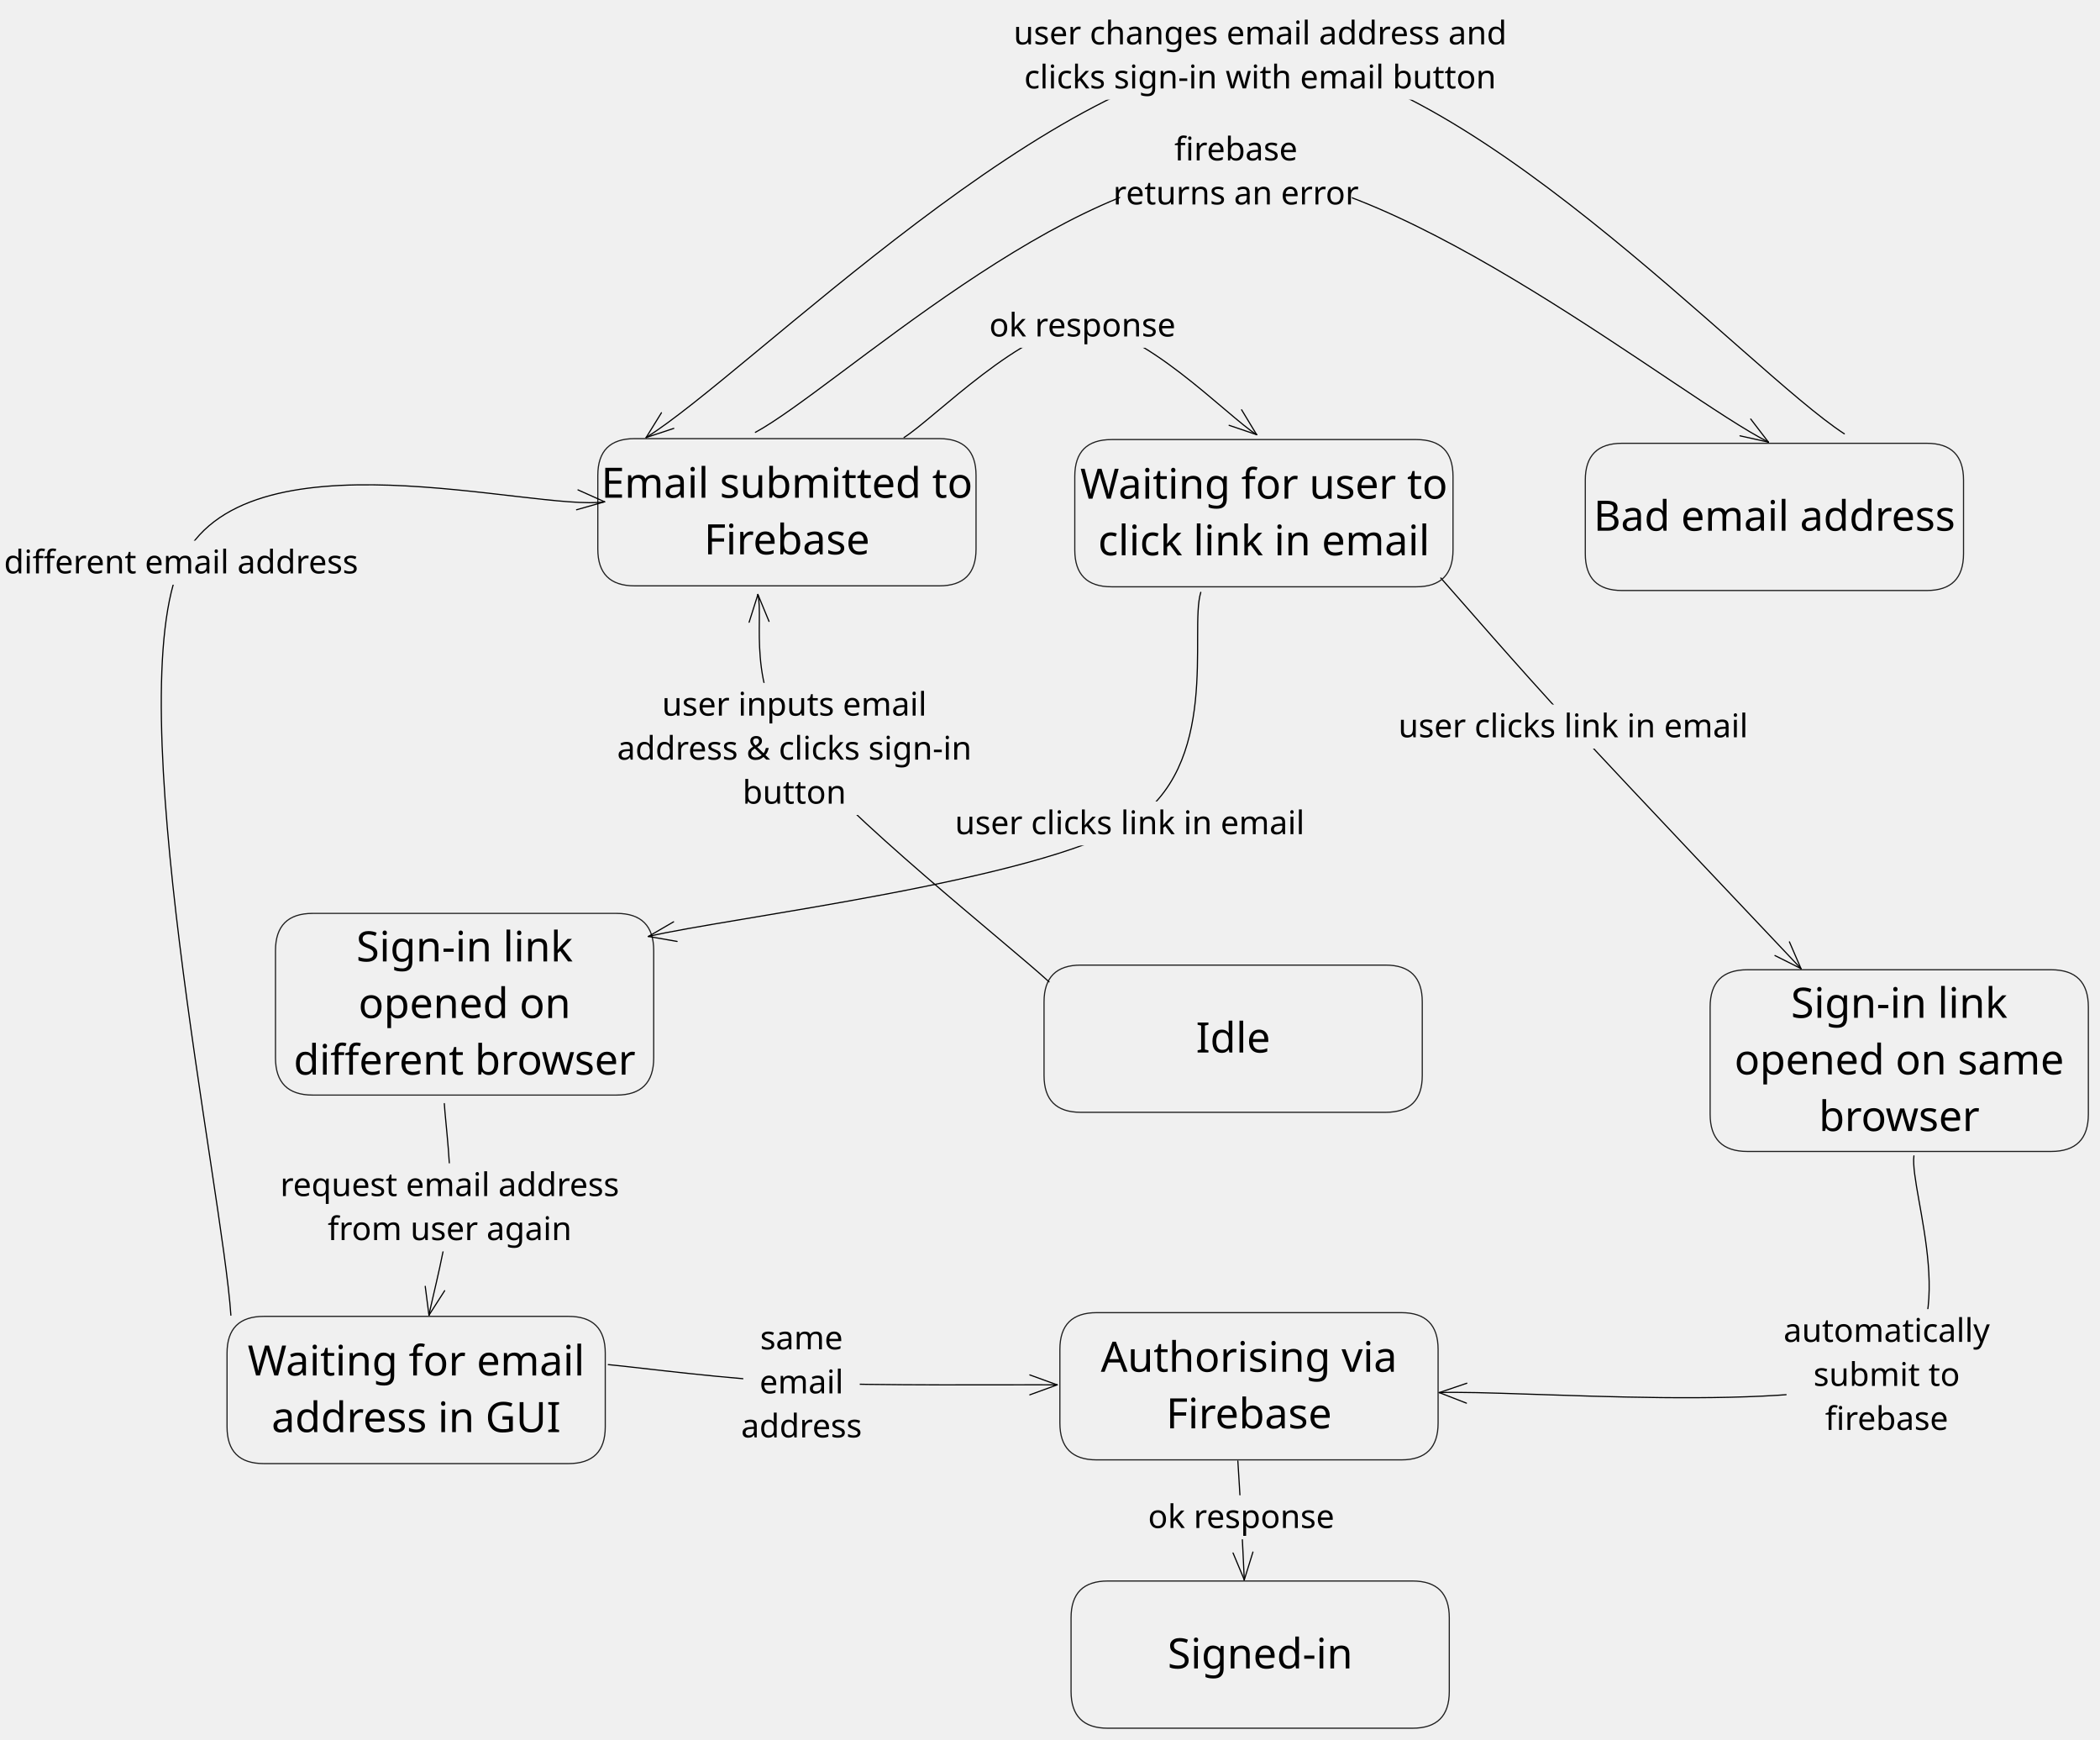
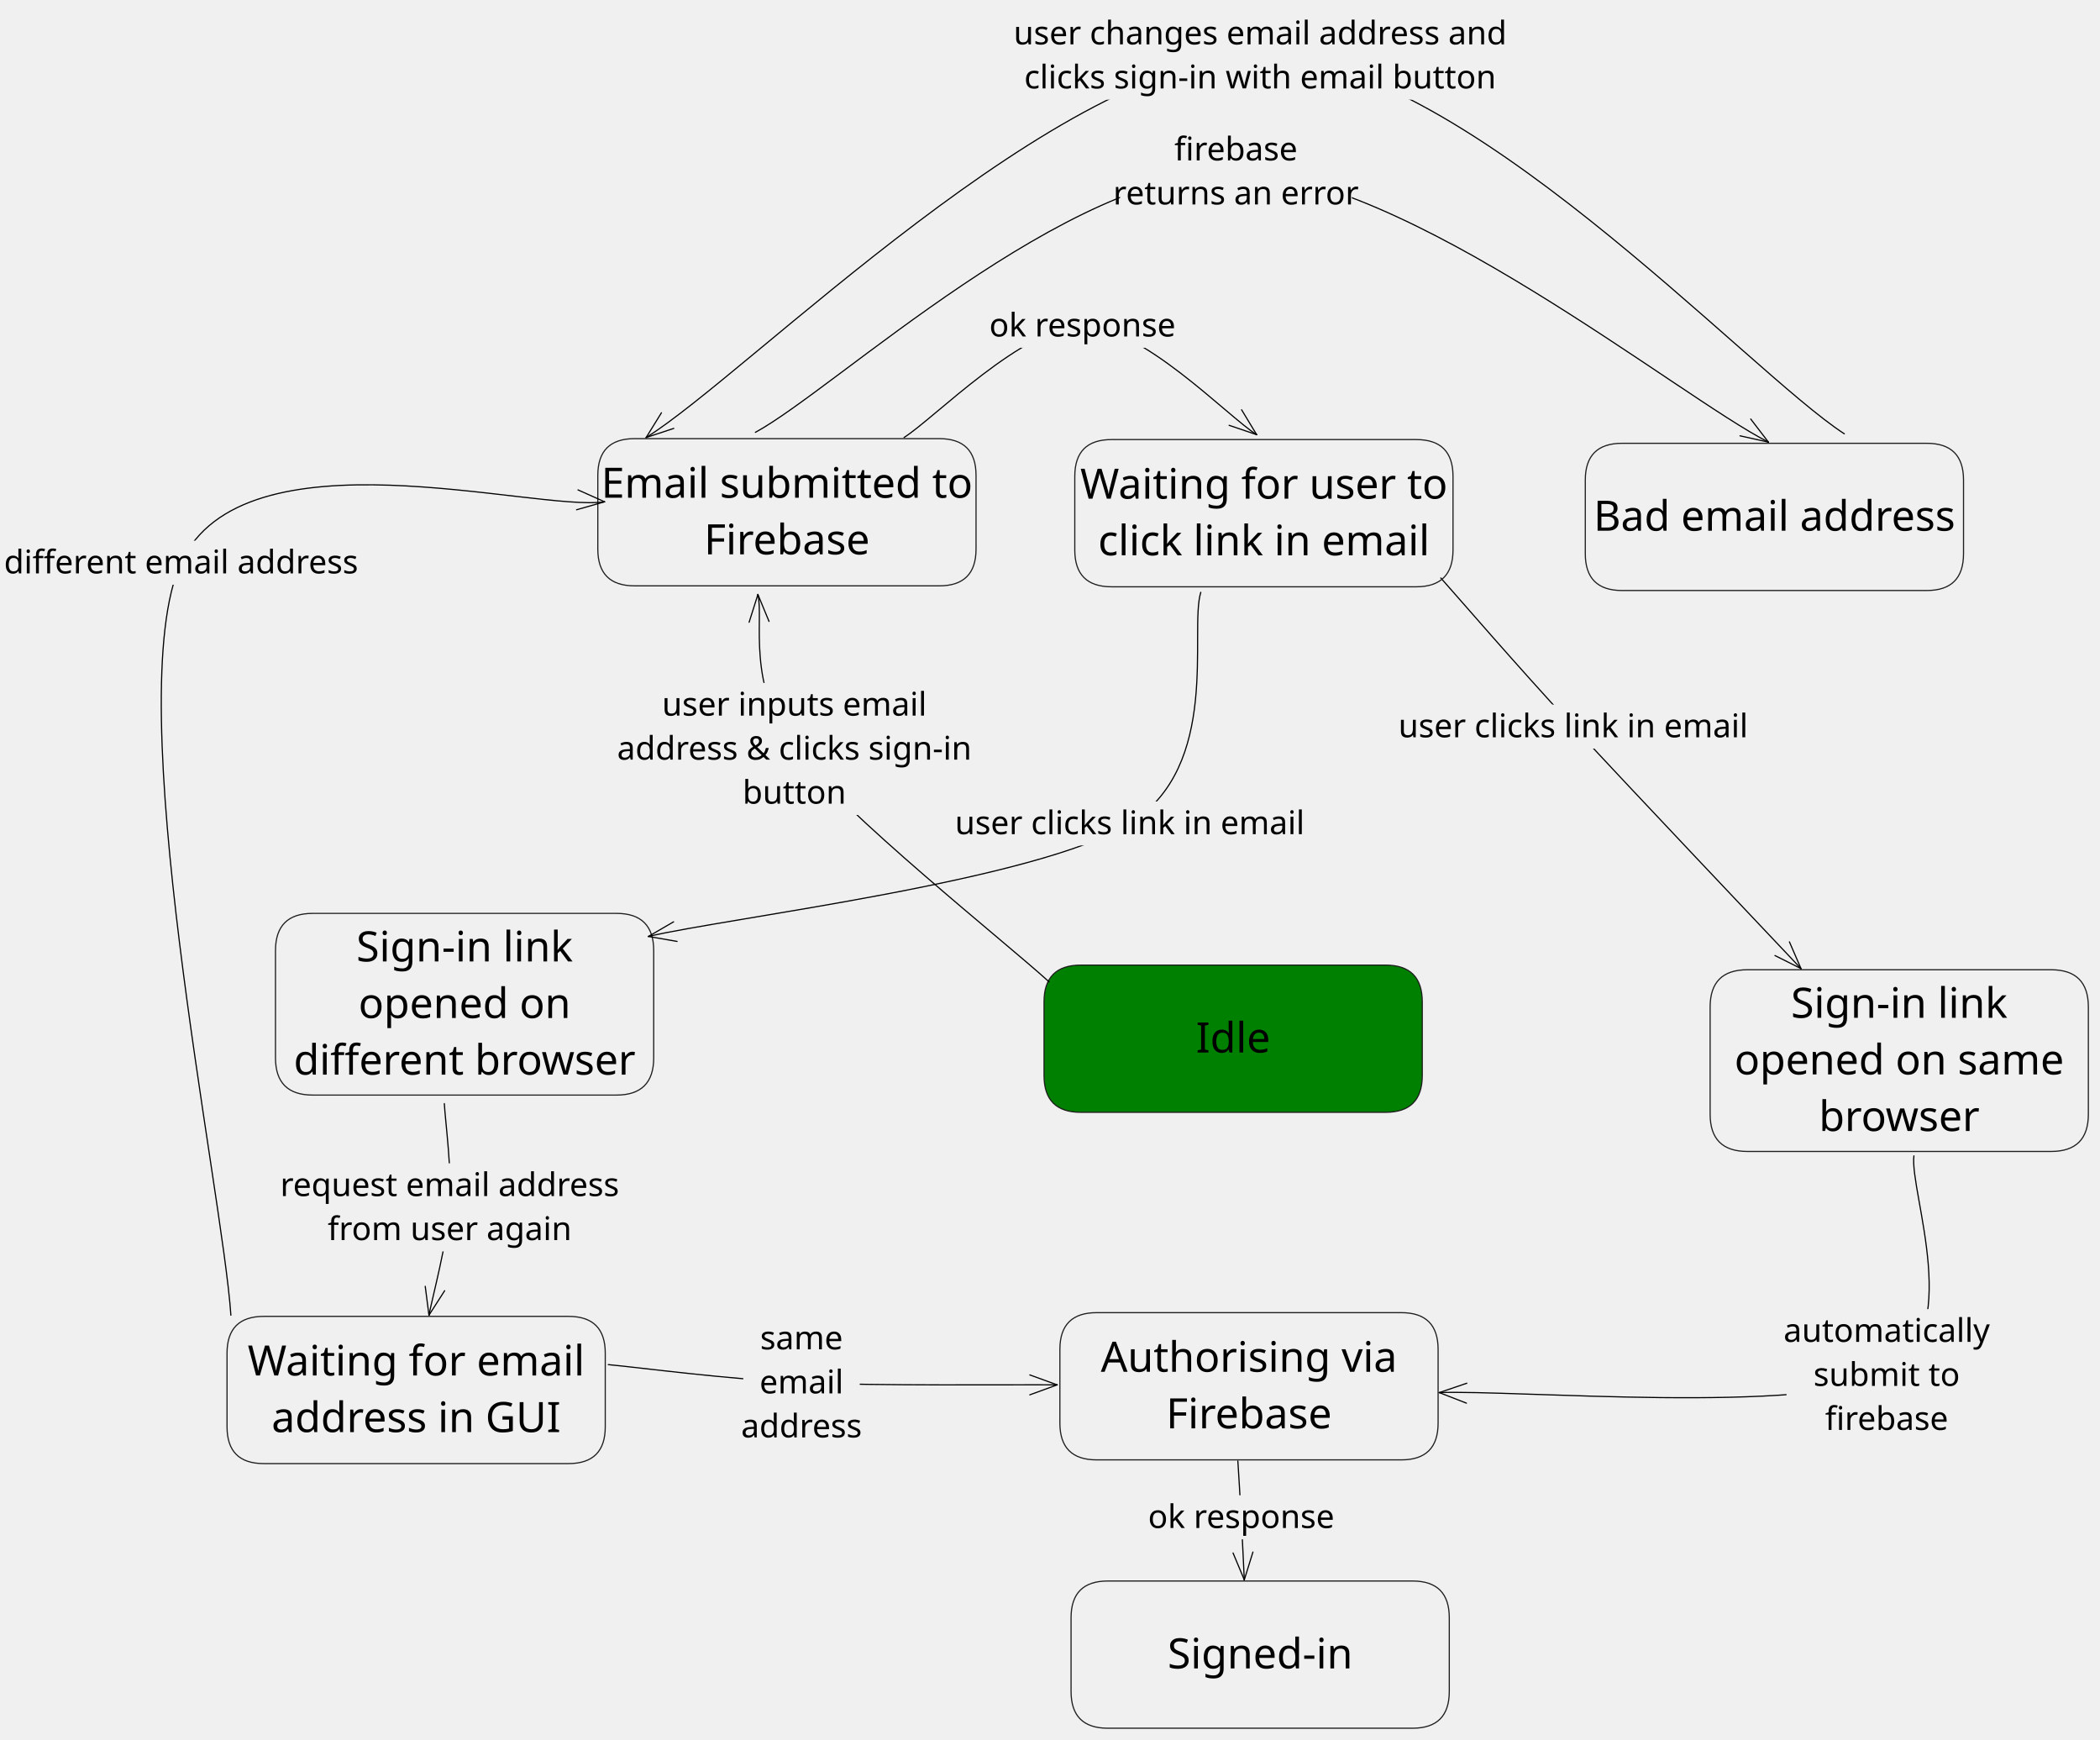
<svg xmlns="http://www.w3.org/2000/svg" version="1.1" viewBox="0 0 1803.368 1493.801" width="1803.368" height="1493.801">
  <defs>
    <style class="style-fonts">
      .state-box {fill:none;}
      .state-box.failure {fill:red;}
      .state-box.success {fill:green;}

      text.arrow {fill:black;}
      text.arrow.failure {fill:red;}
      text.arrow.success {fill:green;}

      path.arrow {stroke:black;}
      path.arrow.failure {stroke:red;}
      path.arrow.success {stroke:green;}
    </style>
  </defs>
  <g stroke-linecap="round" transform="translate(910.1684 1127) rotate(0 162.4 63.19995)">
    <path class="state-box authorising-via-firebase" d="M31.6 0 C112.72 0, 193.84 0, 293.2 0 C314.27 0, 324.8 10.53, 324.8 31.6 C324.8 49.65, 324.8 67.7, 324.8 94.8 C324.8 115.87, 314.27 126.4, 293.2 126.4 C197.22 126.4, 101.24 126.4, 31.6 126.4 C10.53 126.4, 0 115.87, 0 94.8 C0 70.38, 0 45.97, 0 31.6 C0 10.53, 10.53 0, 31.6 0" stroke="none" stroke-width="0" />
    <path d="M31.6 0 C108.27 0, 184.93 0, 293.2 0 M31.6 0 C108.57 0, 185.54 0, 293.2 0 M293.2 0 C314.27 0, 324.8 10.53, 324.8 31.6 M293.2 0 C314.27 0, 324.8 10.53, 324.8 31.6 M324.8 31.6 C324.8 53.38, 324.8 75.15, 324.8 94.8 M324.8 31.6 C324.8 46.31, 324.8 61.01, 324.8 94.8 M324.8 94.8 C324.8 115.87, 314.27 126.4, 293.2 126.4 M324.8 94.8 C324.8 115.87, 314.27 126.4, 293.2 126.4 M293.2 126.4 C208.6 126.4, 124 126.4, 31.6 126.4 M293.2 126.4 C219.16 126.4, 145.13 126.4, 31.6 126.4 M31.6 126.4 C10.53 126.4, 0 115.87, 0 94.8 M31.6 126.4 C10.53 126.4, 0 115.87, 0 94.8 M0 94.8 C0 71.63, 0 48.46, 0 31.6 M0 94.8 C0 77.06, 0 59.31, 0 31.6 M0 31.6 C0 10.53, 10.53 0, 31.6 0 M0 31.6 C0 10.53, 10.53 0, 31.6 0" stroke="#1e1e1e" stroke-width="1" fill="none" />
  </g>
  <g transform="translate(949.5685 1141.6) rotate(0 123 48.6)">
    <text x="123" y="36.144" font-family="Nunito, Segoe UI Emoji" font-size="36px" text-anchor="middle" direction="ltr" dominant-baseline="alphabetic">Authorising via</text>
    <text x="123" y="84.744" font-family="Nunito, Segoe UI Emoji" font-size="36px" text-anchor="middle" direction="ltr" dominant-baseline="alphabetic">
      Firebase</text>
  </g>
  <g stroke-linecap="round" transform="translate(896.5681 828.6) rotate(0 162.4 63.19995)">
-     <path class="state-box idle" d="M31.6 0 C112.69 0, 193.79 0, 293.2 0 C314.27 0, 324.8 10.53, 324.8 31.6 C324.8 52.74, 324.8 73.89, 324.8 94.8 C324.8 115.87, 314.27 126.4, 293.2 126.4 C231.92 126.4, 170.64 126.4, 31.6 126.4 C10.53 126.4, 0 115.87, 0 94.8 C0 73.37, 0 51.94, 0 31.6 C0 10.53, 10.53 0, 31.6 0" stroke="none" stroke-width="0" />
+     <path class="state-box idle success" d="M31.6 0 C112.69 0, 193.79 0, 293.2 0 C314.27 0, 324.8 10.53, 324.8 31.6 C324.8 52.74, 324.8 73.89, 324.8 94.8 C324.8 115.87, 314.27 126.4, 293.2 126.4 C231.92 126.4, 170.64 126.4, 31.6 126.4 C10.53 126.4, 0 115.87, 0 94.8 C0 73.37, 0 51.94, 0 31.6 C0 10.53, 10.53 0, 31.6 0" stroke="none" stroke-width="0" />
    <path d="M31.6 0 C114.87 0, 198.14 0, 293.2 0 M31.6 0 C131.62 0, 231.63 0, 293.2 0 M293.2 0 C314.27 0, 324.8 10.53, 324.8 31.6 M293.2 0 C314.27 0, 324.8 10.53, 324.8 31.6 M324.8 31.6 C324.8 54.35, 324.8 77.11, 324.8 94.8 M324.8 31.6 C324.8 54.83, 324.8 78.05, 324.8 94.8 M324.8 94.8 C324.8 115.87, 314.27 126.4, 293.2 126.4 M324.8 94.8 C324.8 115.87, 314.27 126.4, 293.2 126.4 M293.2 126.4 C204.19 126.4, 115.17 126.4, 31.6 126.4 M293.2 126.4 C235.28 126.4, 177.36 126.4, 31.6 126.4 M31.6 126.4 C10.53 126.4, 0 115.87, 0 94.8 M31.6 126.4 C10.53 126.4, 0 115.87, 0 94.8 M0 94.8 C0 80.84, 0 66.89, 0 31.6 M0 94.8 C0 71.73, 0 48.67, 0 31.6 M0 31.6 C0 10.53, 10.53 0, 31.6 0 M0 31.6 C0 10.53, 10.53 0, 31.6 0" stroke="#1e1e1e" stroke-width="1" fill="none" />
  </g>
  <g transform="translate(1027.968 867.5) rotate(0 31 24.3)">
    <text x="31" y="36.144" font-family="Nunito, Segoe UI Emoji" font-size="36px" text-anchor="middle" direction="ltr" dominant-baseline="alphabetic">Idle</text>
  </g>
  <g stroke-linecap="round" transform="translate(513.368 376.6) rotate(0 162.4 63.19995)">
    <path class="state-box email-submitted-to-firebase" d="M31.6 0 C131.22 0, 230.85 0, 293.2 0 C314.27 0, 324.8 10.53, 324.8 31.6 C324.8 46.69, 324.8 61.79, 324.8 94.8 C324.8 115.87, 314.27 126.4, 293.2 126.4 C221.35 126.4, 149.51 126.4, 31.6 126.4 C10.53 126.4, 0 115.87, 0 94.8 C0 76.46, 0 58.11, 0 31.6 C0 10.53, 10.53 0, 31.6 0" stroke="none" stroke-width="0" />
    <path d="M31.6 0 C121.85 0, 212.1 0, 293.2 0 M31.6 0 C122.13 0, 212.66 0, 293.2 0 M293.2 0 C314.27 0, 324.8 10.53, 324.8 31.6 M293.2 0 C314.27 0, 324.8 10.53, 324.8 31.6 M324.8 31.6 C324.8 52.17, 324.8 72.73, 324.8 94.8 M324.8 31.6 C324.8 44.54, 324.8 57.48, 324.8 94.8 M324.8 94.8 C324.8 115.87, 314.27 126.4, 293.2 126.4 M324.8 94.8 C324.8 115.87, 314.27 126.4, 293.2 126.4 M293.2 126.4 C193.55 126.4, 93.9 126.4, 31.6 126.4 M293.2 126.4 C199.52 126.4, 105.83 126.4, 31.6 126.4 M31.6 126.4 C10.53 126.4, 0 115.87, 0 94.8 M31.6 126.4 C10.53 126.4, 0 115.87, 0 94.8 M0 94.8 C0 80.72, 0 66.63, 0 31.6 M0 94.8 C0 75.18, 0 55.56, 0 31.6 M0 31.6 C0 10.53, 10.53 0, 31.6 0 M0 31.6 C0 10.53, 10.53 0, 31.6 0" stroke="#1e1e1e" stroke-width="1" fill="none" />
  </g>
  <g transform="translate(522.268 391.1999) rotate(0 153.5 48.6)">
    <text x="153.5" y="36.144" font-family="Nunito, Segoe UI Emoji" font-size="36px" text-anchor="middle" direction="ltr" dominant-baseline="alphabetic">Email submitted to</text>
    <text x="153.5" y="84.744" font-family="Nunito, Segoe UI Emoji" font-size="36px" text-anchor="middle" direction="ltr" dominant-baseline="alphabetic">
      Firebase</text>
  </g>
  <g stroke-linecap="round" transform="translate(1468.568 832.5996) rotate(0 162.4 78)">
    <path class="state-box sign-in-link-opened-on-same-browser" d="M32 0 C134.73 0, 237.45 0, 292.8 0 C314.13 0, 324.8 10.67, 324.8 32 C324.8 63.45, 324.8 94.9, 324.8 124 C324.8 145.33, 314.13 156, 292.8 156 C193.94 156, 95.07 156, 32 156 C10.67 156, 0 145.33, 0 124 C0 104.47, 0 84.94, 0 32 C0 10.67, 10.67 0, 32 0" stroke="none" stroke-width="0" />
    <path d="M32 0 C118.19 0, 204.38 0, 292.8 0 M32 0 C89.96 0, 147.93 0, 292.8 0 M292.8 0 C314.13 0, 324.8 10.67, 324.8 32 M292.8 0 C314.13 0, 324.8 10.67, 324.8 32 M324.8 32 C324.8 64.93, 324.8 97.86, 324.8 124 M324.8 32 C324.8 57.19, 324.8 82.39, 324.8 124 M324.8 124 C324.8 145.33, 314.13 156, 292.8 156 M324.8 124 C324.8 145.33, 314.13 156, 292.8 156 M292.8 156 C210.74 156, 128.68 156, 32 156 M292.8 156 C209.46 156, 126.12 156, 32 156 M32 156 C10.67 156, 0 145.33, 0 124 M32 156 C10.67 156, 0 145.33, 0 124 M0 124 C0 98.7, 0 73.41, 0 32 M0 124 C0 87.7, 0 51.4, 0 32 M0 32 C0 10.67, 10.67 0, 32 0 M0 32 C0 10.67, 10.67 0, 32 0" stroke="#1e1e1e" stroke-width="1" fill="none" />
  </g>
  <g transform="translate(1497.468 837.6996) rotate(0 133.5 72.9)">
    <text x="133.5" y="36.144" font-family="Nunito, Segoe UI Emoji" font-size="36px" text-anchor="middle" direction="ltr" dominant-baseline="alphabetic">Sign-in link</text>
    <text x="133.5" y="84.744" font-family="Nunito, Segoe UI Emoji" font-size="36px" text-anchor="middle" direction="ltr" dominant-baseline="alphabetic">opened
      on same</text>
    <text x="133.5" y="133.344" font-family="Nunito, Segoe UI Emoji" font-size="36px" text-anchor="middle" direction="ltr" dominant-baseline="alphabetic">
      browser</text>
  </g>
  <g stroke-linecap="round" transform="translate(236.5676 784.1999) rotate(0 162.4 78)">
    <path class="state-box sign-in-link-opened-on-different-browser" d="M32 0 C107.66 0, 183.33 0, 292.8 0 C314.13 0, 324.8 10.67, 324.8 32 C324.8 54.89, 324.8 77.79, 324.8 124 C324.8 145.33, 314.13 156, 292.8 156 C212.9 156, 133 156, 32 156 C10.67 156, 0 145.33, 0 124 C0 99.56, 0 75.11, 0 32 C0 10.67, 10.67 0, 32 0" stroke="none" stroke-width="0" />
    <path d="M32 0 C89.24 0, 146.48 0, 292.8 0 M32 0 C113.73 0, 195.45 0, 292.8 0 M292.8 0 C314.13 0, 324.8 10.67, 324.8 32 M292.8 0 C314.13 0, 324.8 10.67, 324.8 32 M324.8 32 C324.8 65.97, 324.8 99.93, 324.8 124 M324.8 32 C324.8 60.56, 324.8 89.11, 324.8 124 M324.8 124 C324.8 145.33, 314.13 156, 292.8 156 M324.8 124 C324.8 145.33, 314.13 156, 292.8 156 M292.8 156 C200.04 156, 107.28 156, 32 156 M292.8 156 C204.53 156, 116.27 156, 32 156 M32 156 C10.67 156, 0 145.33, 0 124 M32 156 C10.67 156, 0 145.33, 0 124 M0 124 C0 105.12, 0 86.23, 0 32 M0 124 C0 92.81, 0 61.62, 0 32 M0 32 C0 10.67, 10.67 0, 32 0 M0 32 C0 10.67, 10.67 0, 32 0" stroke="#1e1e1e" stroke-width="1" fill="none" />
  </g>
  <g transform="translate(258.4677 789.2999) rotate(0 140.5 72.9)">
    <text x="140.5" y="36.144" font-family="Nunito, Segoe UI Emoji" font-size="36px" text-anchor="middle" direction="ltr" dominant-baseline="alphabetic">Sign-in link</text>
    <text x="140.5" y="84.744" font-family="Nunito, Segoe UI Emoji" font-size="36px" text-anchor="middle" direction="ltr" dominant-baseline="alphabetic">opened
      on</text>
    <text x="140.5" y="133.344" font-family="Nunito, Segoe UI Emoji" font-size="36px" text-anchor="middle" direction="ltr" dominant-baseline="alphabetic">different
      browser</text>
  </g>
  <g stroke-linecap="round" transform="translate(919.7682 1357.401) rotate(0 162.4 63.19995)">
    <path class="state-box signed-in" d="M31.6 0 C103.11 0, 174.62 0, 293.2 0 C314.27 0, 324.8 10.53, 324.8 31.6 C324.8 49.71, 324.8 67.82, 324.8 94.8 C324.8 115.87, 314.27 126.4, 293.2 126.4 C202.31 126.4, 111.41 126.4, 31.6 126.4 C10.53 126.4, 0 115.87, 0 94.8 C0 72.39, 0 49.98, 0 31.6 C0 10.53, 10.53 0, 31.6 0" stroke="none" stroke-width="0" />
    <path d="M31.6 0 C88.61 0, 145.61 0, 293.2 0 M31.6 0 C118.65 0, 205.7 0, 293.2 0 M293.2 0 C314.27 0, 324.8 10.53, 324.8 31.6 M293.2 0 C314.27 0, 324.8 10.53, 324.8 31.6 M324.8 31.6 C324.8 47.47, 324.8 63.33, 324.8 94.8 M324.8 31.6 C324.8 50.75, 324.8 69.9, 324.8 94.8 M324.8 94.8 C324.8 115.87, 314.27 126.4, 293.2 126.4 M324.8 94.8 C324.8 115.87, 314.27 126.4, 293.2 126.4 M293.2 126.4 C237.83 126.4, 182.45 126.4, 31.6 126.4 M293.2 126.4 C227.72 126.4, 162.23 126.4, 31.6 126.4 M31.6 126.4 C10.53 126.4, 0 115.87, 0 94.8 M31.6 126.4 C10.53 126.4, 0 115.87, 0 94.8 M0 94.8 C0 70.34, 0 45.87, 0 31.6 M0 94.8 C0 71.79, 0 48.77, 0 31.6 M0 31.6 C0 10.53, 10.53 0, 31.6 0 M0 31.6 C0 10.53, 10.53 0, 31.6 0" stroke="#1e1e1e" stroke-width="1" fill="none" />
  </g>
  <g transform="translate(1003.168 1396.301) rotate(0 79 24.3)">
    <text x="79" y="36.144" font-family="Nunito, Segoe UI Emoji" font-size="36px" text-anchor="middle" direction="ltr" dominant-baseline="alphabetic">Signed-in</text>
  </g>
  <g mask="url(#mask-vpggnQDtsvPvEl4MILJxK)" stroke-linecap="round">
    <g transform="translate(900.8825 842.9995) rotate(0 -125.0201 -166.2999)">
      <path class="arrow user-inputs-email" d="M0 0 C-36.45 -33.33, -177.04 -144.57, -218.71 -200 C-260.39 -255.43, -244.82 -310.5, -250.04 -332.6 M0 0 C-36.45 -33.33, -177.04 -144.57, -218.71 -200 C-260.39 -255.43, -244.82 -310.5, -250.04 -332.6" stroke-width="1" fill="none" />
    </g>
    <g transform="translate(900.8825 842.9995) rotate(0 -125.0201 -166.2999)">
      <path class="arrow user-inputs-email" d="M-240.49 -309.49 C-243.31 -316.31, -246.13 -323.13, -250.04 -332.6 M-240.49 -309.49 C-242.8 -315.08, -245.11 -320.67, -250.04 -332.6" stroke-width="1" fill="none" />
    </g>
    <g transform="translate(900.8825 842.9995) rotate(0 -125.0201 -166.2999)">
      <path class="arrow user-inputs-email" d="M-257.58 -308.76 C-255.35 -315.8, -253.13 -322.83, -250.04 -332.6 M-257.58 -308.76 C-255.76 -314.53, -253.93 -320.3, -250.04 -332.6" stroke-width="1" fill="none" />
    </g>
  </g>
  <mask id="mask-vpggnQDtsvPvEl4MILJxK">
    <rect x="0" y="0" fill="#fff" width="1250.923" height="1275.599" />
    <rect x="532.668" y="586.3" fill="#000" width="299" height="113.4" opacity="1" />
  </mask>
  <g transform="translate(532.6685 586.2997) rotate(0 243.194 90.39994)">
    <text class="arrow user-inputs-email" x="149.5" y="28.112" font-family="Nunito, Segoe UI Emoji" font-size="28px" text-anchor="middle" direction="ltr" dominant-baseline="alphabetic">user inputs email</text>
    <text class="arrow user-inputs-email" x="149.5" y="65.912" font-family="Nunito, Segoe UI Emoji" font-size="28px" text-anchor="middle" direction="ltr" dominant-baseline="alphabetic">address
      &amp; clicks sign-in</text>
    <text class="arrow user-inputs-email" x="149.5" y="103.712" font-family="Nunito, Segoe UI Emoji" font-size="28px" text-anchor="middle" direction="ltr" dominant-baseline="alphabetic">button</text>
  </g>
  <g mask="url(#mask-LOIslELFs_1GNwJiAy8te)" stroke-linecap="round">
    <g transform="translate(1237.287 496.2512) rotate(0 154.6493 167.6742)">
      <path class="arrow user-clicks-link-in-email1" d="M0 0 C18.95 21.26, 62.13 71.66, 113.68 127.55 C165.23 183.44, 276.7 300.72, 309.3 335.35 M0 0 C18.95 21.26, 62.13 71.66, 113.68 127.55 C165.23 183.44, 276.7 300.72, 309.3 335.35" stroke-width="1" fill="none" />
    </g>
    <g transform="translate(1237.287 496.2512) rotate(0 154.6493 167.6742)">
      <path class="arrow user-clicks-link-in-email1" d="M286.95 324.15 C294.55 327.96, 302.15 331.77, 309.3 335.35 M286.95 324.15 C295.59 328.48, 304.24 332.81, 309.3 335.35" stroke-width="1" fill="none" />
    </g>
    <g transform="translate(1237.287 496.2512) rotate(0 154.6493 167.6742)">
      <path class="arrow user-clicks-link-in-email1" d="M299.37 312.4 C302.75 320.21, 306.12 328.01, 309.3 335.35 M299.37 312.4 C303.21 321.28, 307.05 330.15, 309.3 335.35" stroke-width="1" fill="none" />
    </g>
  </g>
  <mask id="mask-LOIslELFs_1GNwJiAy8te">
    <rect x="0" y="0" fill="#fff" width="1646.585" height="931.6" />
    <rect x="1205.468" y="604.9" fill="#000" width="291" height="37.8" opacity="1" />
  </mask>
  <g transform="translate(1205.468 604.9001) rotate(0 186.4678 59.02538)">
    <text class="arrow user-clicks-link-in-email1" x="145.5" y="28.112" font-family="Nunito, Segoe UI Emoji" font-size="28px" text-anchor="middle" direction="ltr" dominant-baseline="alphabetic">user clicks link in email</text>
  </g>
  <g mask="url(#mask-jyLQ5oMLiuHtfoYHtMqUi)" stroke-linecap="round">
    <g transform="translate(1031.168 508.5516) rotate(0 -237.1746 147.7241)">
      <path class="arrow user-clicks-link-in-email2" d="M0 0 C-10.17 33.07, 18.06 149.21, -61 198.45 C-140.06 247.69, -405.46 279.28, -474.35 295.45 M0 0 C-10.17 33.07, 18.06 149.21, -61 198.45 C-140.06 247.69, -405.46 279.28, -474.35 295.45" stroke-width="1" fill="none" />
    </g>
    <g transform="translate(1031.168 508.5516) rotate(0 -237.1746 147.7241)">
      <path class="arrow user-clicks-link-in-email2" d="M-452.73 282.89 C-461.24 287.83, -469.75 292.78, -474.35 295.45 M-452.73 282.89 C-458.21 286.07, -463.68 289.25, -474.35 295.45" stroke-width="1" fill="none" />
    </g>
    <g transform="translate(1031.168 508.5516) rotate(0 -237.1746 147.7241)">
      <path class="arrow user-clicks-link-in-email2" d="M-449.72 299.72 C-459.41 298.04, -469.11 296.36, -474.35 295.45 M-449.72 299.72 C-455.95 298.64, -462.19 297.56, -474.35 295.45" stroke-width="1" fill="none" />
    </g>
  </g>
  <mask id="mask-jyLQ5oMLiuHtfoYHtMqUi">
    <rect x="0" y="0" fill="#fff" width="1605.517" height="904" />
    <rect x="824.668" y="688.1" fill="#000" width="291" height="37.8" opacity="1" />
  </mask>
  <g transform="translate(824.6684 688.1) rotate(0 -30.67486 -31.82422)">
    <text class="arrow user-clicks-link-in-email2" x="145.5" y="28.112" font-family="Nunito, Segoe UI Emoji" font-size="28px" text-anchor="middle" direction="ltr" dominant-baseline="alphabetic">user clicks link in email</text>
  </g>
  <g mask="url(#mask-p49vZo8gA3HyNO4e7_SRk)" stroke-linecap="round">
    <g transform="translate(1643.568 992.3992) rotate(0 -203.7998 101.6223)">
      <path class="arrow automatically-submit-to-firebase" d="M0 0 C-3.9 31.38, 44.54 154.4, -23.39 188.27 C-91.32 222.15, -343.56 200.75, -407.6 203.24 M0 0 C-3.9 31.38, 44.54 154.4, -23.39 188.27 C-91.32 222.15, -343.56 200.75, -407.6 203.24" stroke-width="1" fill="none" />
    </g>
    <g transform="translate(1643.568 992.3992) rotate(0 -203.7998 101.6223)">
      <path class="arrow automatically-submit-to-firebase" d="M-383.93 195.19 C-388.84 196.86, -393.75 198.53, -407.6 203.24 M-383.93 195.19 C-390.46 197.41, -396.98 199.63, -407.6 203.24" stroke-width="1" fill="none" />
    </g>
    <g transform="translate(1643.568 992.3992) rotate(0 -203.7998 101.6223)">
      <path class="arrow automatically-submit-to-firebase" d="M-384.29 212.29 C-389.13 210.41, -393.96 208.54, -407.6 203.24 M-384.29 212.29 C-390.72 209.79, -397.14 207.3, -407.6 203.24" stroke-width="1" fill="none" />
    </g>
  </g>
  <mask id="mask-p49vZo8gA3HyNO4e7_SRk">
    <rect x="0" y="0" fill="#fff" width="2151.168" height="1295.644" />
    <rect x="1534.177" y="1123.972" fill="#000" width="172" height="113.4" opacity="1" />
  </mask>
  <g transform="translate(1534.177 1123.972) rotate(0 -87.84896 -27.75247)">
    <text class="arrow automatically-submit-to-firebase" x="86" y="28.112" font-family="Nunito, Segoe UI Emoji" font-size="28px" text-anchor="middle" direction="ltr" dominant-baseline="alphabetic">automatically</text>
    <text class="arrow automatically-submit-to-firebase" x="86" y="65.912" font-family="Nunito, Segoe UI Emoji" font-size="28px" text-anchor="middle" direction="ltr" dominant-baseline="alphabetic">submit
      to</text>
    <text class="arrow automatically-submit-to-firebase" x="86" y="103.712" font-family="Nunito, Segoe UI Emoji" font-size="28px" text-anchor="middle" direction="ltr" dominant-baseline="alphabetic">firebase</text>
  </g>
  <g mask="url(#mask-PhXlIxpjrh_ET2uZTTzKK)" stroke-linecap="round">
    <g transform="translate(381.5677 947.5214) rotate(0 -4.30592 90.83923)">
      <path class="arrow request-email-address-from-user-again" d="M0 0 C0.77 14.85, 6.8 58.8, 4.6 89.08 C2.4 119.36, -10.24 166.25, -13.21 181.68 M0 0 C0.77 14.85, 6.8 58.8, 4.6 89.08 C2.4 119.36, -10.24 166.25, -13.21 181.68" stroke-width="1" fill="none" />
    </g>
    <g transform="translate(381.5677 947.5214) rotate(0 -4.30592 90.83923)">
      <path class="arrow request-email-address-from-user-again" d="M-16.4 156.88 C-15.34 165.13, -14.28 173.38, -13.21 181.68 M-16.4 156.88 C-15.39 164.78, -14.37 172.67, -13.21 181.68" stroke-width="1" fill="none" />
    </g>
    <g transform="translate(381.5677 947.5214) rotate(0 -4.30592 90.83923)">
      <path class="arrow request-email-address-from-user-again" d="M0.28 160.63 C-4.21 167.64, -8.7 174.64, -13.21 181.68 M0.28 160.63 C-4.01 167.33, -8.31 174.03, -13.21 181.68" stroke-width="1" fill="none" />
    </g>
  </g>
  <mask id="mask-PhXlIxpjrh_ET2uZTTzKK">
    <rect x="0" y="0" fill="#fff" width="499.381" height="1229.2" />
    <rect x="246.668" y="998.8" fill="#000" width="279" height="75.6" opacity="1" />
  </mask>
  <g transform="translate(246.6682 998.8) rotate(0 130.8339 39.56063)">
    <text class="arrow request-email-address-from-user-again" x="139.5" y="28.112" font-family="Nunito, Segoe UI Emoji" font-size="28px" text-anchor="middle" direction="ltr" dominant-baseline="alphabetic">request email address</text>
    <text class="arrow request-email-address-from-user-again" x="139.5" y="65.912" font-family="Nunito, Segoe UI Emoji" font-size="28px" text-anchor="middle" direction="ltr" dominant-baseline="alphabetic">from
      user again</text>
  </g>
  <g stroke-linecap="round" transform="translate(194.9686 1130.2) rotate(0 162.4 63.19995)">
    <path class="state-box waiting-for-email-address-in-gui" d="M31.6 0 C98.2 0, 164.8 0, 293.2 0 C314.27 0, 324.8 10.53, 324.8 31.6 C324.8 45.73, 324.8 59.86, 324.8 94.8 C324.8 115.87, 314.27 126.4, 293.2 126.4 C236.67 126.4, 180.15 126.4, 31.6 126.4 C10.53 126.4, 0 115.87, 0 94.8 C0 70.92, 0 47.03, 0 31.6 C0 10.53, 10.53 0, 31.6 0" stroke="none" stroke-width="0" />
    <path d="M31.6 0 C117.74 0, 203.88 0, 293.2 0 M31.6 0 C113.03 0, 194.47 0, 293.2 0 M293.2 0 C314.27 0, 324.8 10.53, 324.8 31.6 M293.2 0 C314.27 0, 324.8 10.53, 324.8 31.6 M324.8 31.6 C324.8 54.53, 324.8 77.45, 324.8 94.8 M324.8 31.6 C324.8 52.48, 324.8 73.36, 324.8 94.8 M324.8 94.8 C324.8 115.87, 314.27 126.4, 293.2 126.4 M324.8 94.8 C324.8 115.87, 314.27 126.4, 293.2 126.4 M293.2 126.4 C230.26 126.4, 167.32 126.4, 31.6 126.4 M293.2 126.4 C200.26 126.4, 107.32 126.4, 31.6 126.4 M31.6 126.4 C10.53 126.4, 0 115.87, 0 94.8 M31.6 126.4 C10.53 126.4, 0 115.87, 0 94.8 M0 94.8 C0 76.15, 0 57.51, 0 31.6 M0 94.8 C0 75.11, 0 55.42, 0 31.6 M0 31.6 C0 10.53, 10.53 0, 31.6 0 M0 31.6 C0 10.53, 10.53 0, 31.6 0" stroke="#1e1e1e" stroke-width="1" fill="none" />
  </g>
  <g transform="translate(216.3686 1144.8) rotate(0 141 48.6)">
    <text x="141" y="36.144" font-family="Nunito, Segoe UI Emoji" font-size="36px" text-anchor="middle" direction="ltr" dominant-baseline="alphabetic">Waiting for email</text>
    <text x="141" y="84.744" font-family="Nunito, Segoe UI Emoji" font-size="36px" text-anchor="middle" direction="ltr" dominant-baseline="alphabetic">address
      in GUI</text>
  </g>
  <g mask="url(#mask-ZSeRuDb410oO10BTI36lD)" stroke-linecap="round">
    <g transform="translate(648.6937 371.19) rotate(0 434.9674 -107.6899)">
      <path class="arrow firebase-returns-an-error" d="M0 0 C68.78 -37.3, 267.69 -225.19, 412.67 -223.79 C557.66 -222.39, 793.72 -30.29, 869.93 8.41 M0 0 C68.78 -37.3, 267.69 -225.19, 412.67 -223.79 C557.66 -222.39, 793.72 -30.29, 869.93 8.41" stroke-width="1" fill="none" />
    </g>
    <g transform="translate(648.6937 371.19) rotate(0 434.9674 -107.6899)">
      <path class="arrow firebase-returns-an-error" d="M845.53 2.99 C851.22 4.25, 856.9 5.51, 869.93 8.41 M845.53 2.99 C855.16 5.13, 864.79 7.27, 869.93 8.41" stroke-width="1" fill="none" />
    </g>
    <g transform="translate(648.6937 371.19) rotate(0 434.9674 -107.6899)">
      <path class="arrow firebase-returns-an-error" d="M854.73 -11.43 C858.27 -6.81, 861.81 -2.18, 869.93 8.41 M854.73 -11.43 C860.73 -3.6, 866.73 4.23, 869.93 8.41" stroke-width="1" fill="none" />
    </g>
  </g>
  <mask id="mask-ZSeRuDb410oO10BTI36lD">
    <rect x="0" y="0" fill="#fff" width="1618.628" height="703.39" />
    <rect x="961.868" y="109.6" fill="#000" width="199" height="75.6" opacity="1" />
  </mask>
  <g transform="translate(961.8684 109.6002) rotate(0 121.7926 153.896)">
    <text class="arrow firebase-returns-an-error" x="99.5" y="28.112" font-family="Nunito, Segoe UI Emoji" font-size="28px" text-anchor="middle" direction="ltr" dominant-baseline="alphabetic">firebase</text>
    <text class="arrow firebase-returns-an-error" x="99.5" y="65.912" font-family="Nunito, Segoe UI Emoji" font-size="28px" text-anchor="middle" direction="ltr" dominant-baseline="alphabetic">returns
      an error</text>
  </g>
  <g stroke-linecap="round" transform="translate(1361.368 380.6) rotate(0 162.4 63.19995)">
    <path class="state-box bad-email-address" d="M31.6 0 C121.53 0, 211.45 0, 293.2 0 C314.27 0, 324.8 10.53, 324.8 31.6 C324.8 50.74, 324.8 69.88, 324.8 94.8 C324.8 115.87, 314.27 126.4, 293.2 126.4 C213.46 126.4, 133.73 126.4, 31.6 126.4 C10.53 126.4, 0 115.87, 0 94.8 C0 73.02, 0 51.25, 0 31.6 C0 10.53, 10.53 0, 31.6 0" stroke="none" stroke-width="0" />
    <path d="M31.6 0 C98.72 0, 165.85 0, 293.2 0 M31.6 0 C118.69 0, 205.78 0, 293.2 0 M293.2 0 C314.27 0, 324.8 10.53, 324.8 31.6 M293.2 0 C314.27 0, 324.8 10.53, 324.8 31.6 M324.8 31.6 C324.8 52.63, 324.8 73.66, 324.8 94.8 M324.8 31.6 C324.8 56.23, 324.8 80.87, 324.8 94.8 M324.8 94.8 C324.8 115.87, 314.27 126.4, 293.2 126.4 M324.8 94.8 C324.8 115.87, 314.27 126.4, 293.2 126.4 M293.2 126.4 C212.79 126.4, 132.38 126.4, 31.6 126.4 M293.2 126.4 C218.78 126.4, 144.35 126.4, 31.6 126.4 M31.6 126.4 C10.53 126.4, 0 115.87, 0 94.8 M31.6 126.4 C10.53 126.4, 0 115.87, 0 94.8 M0 94.8 C0 69.78, 0 44.76, 0 31.6 M0 94.8 C0 77.66, 0 60.52, 0 31.6 M0 31.6 C0 10.53, 10.53 0, 31.6 0 M0 31.6 C0 10.53, 10.53 0, 31.6 0" stroke="#1e1e1e" stroke-width="1" fill="none" />
  </g>
  <g transform="translate(1373.768 419.4999) rotate(0 150 24.3)">
    <text x="150" y="36.144" font-family="Nunito, Segoe UI Emoji" font-size="36px" text-anchor="middle" direction="ltr" dominant-baseline="alphabetic">Bad email address</text>
  </g>
  <g mask="url(#mask-OQ0USdqzdPzOCmO2Niskj)" stroke-linecap="round">
    <g transform="translate(1583.847 372.4588) rotate(0 -514.5123 -160.7397)">
      <path class="arrow user-changes-email-address-and-clicks-sign-in-with-email-button" d="M-0.04 0 C-83.65 -54.11, -330.19 -325.19, -501.68 -324.66 C-673.17 -324.13, -941.1 -51.46, -1028.98 3.18 M-0.04 0 C-83.65 -54.11, -330.19 -325.19, -501.68 -324.66 C-673.17 -324.13, -941.1 -51.46, -1028.98 3.18" stroke-width="1" fill="none" />
    </g>
    <g transform="translate(1583.847 372.4588) rotate(0 -514.5123 -160.7397)">
      <path class="arrow user-changes-email-address-and-clicks-sign-in-with-email-button" d="M-1015.83 -18.08 C-1019.99 -11.35, -1024.15 -4.63, -1028.98 3.18 M-1015.83 -18.08 C-1020.91 -9.86, -1026 -1.65, -1028.98 3.18" stroke-width="1" fill="none" />
    </g>
    <g transform="translate(1583.847 372.4588) rotate(0 -514.5123 -160.7397)">
      <path class="arrow user-changes-email-address-and-clicks-sign-in-with-email-button" d="M-1005.24 -4.65 C-1012.75 -2.17, -1020.26 0.3, -1028.98 3.18 M-1005.24 -4.65 C-1014.42 -1.62, -1023.59 1.4, -1028.98 3.18" stroke-width="1" fill="none" />
    </g>
  </g>
  <mask id="mask-OQ0USdqzdPzOCmO2Niskj">
    <rect x="0" y="0" fill="#fff" width="2712.783" height="800.297" />
    <rect x="879.669" y="10" fill="#000" width="405" height="75.6" opacity="1" />
  </mask>
  <g transform="translate(879.6686 10) rotate(0 189.6662 201.7187)">
    <text class="arrow user-changes-email-address-and-clicks-sign-in-with-email-button" x="202.5" y="28.112" font-family="Nunito, Segoe UI Emoji" font-size="28px" text-anchor="middle" direction="ltr" dominant-baseline="alphabetic">user changes email address and</text>
    <text class="arrow user-changes-email-address-and-clicks-sign-in-with-email-button" x="202.5" y="65.912" font-family="Nunito, Segoe UI Emoji" font-size="28px" text-anchor="middle" direction="ltr" dominant-baseline="alphabetic">clicks
      sign-in with email button</text>
  </g>
  <g mask="url(#mask-NxnqUShqd-kyyQ2UcMndF)" stroke-linecap="round">
    <g transform="translate(776.3486 375.5963) rotate(0 151.4098 -47.96093)">
      <path class="arrow ok-response1" d="M0 0 C25.53 -15.99, 102.72 -95.52, 153.19 -95.92 C203.66 -96.32, 277.88 -17.97, 302.82 -2.38 M0 0 C25.53 -15.99, 102.72 -95.52, 153.19 -95.92 C203.66 -96.32, 277.88 -17.97, 302.82 -2.38" stroke-width="1" fill="none" />
    </g>
    <g transform="translate(776.3486 375.5963) rotate(0 151.4098 -47.96093)">
      <path class="arrow ok-response1" d="M279.15 -10.44 C285.4 -8.31, 291.64 -6.19, 302.82 -2.38 M279.15 -10.44 C284.01 -8.79, 288.86 -7.13, 302.82 -2.38" stroke-width="1" fill="none" />
    </g>
    <g transform="translate(776.3486 375.5963) rotate(0 151.4098 -47.96093)">
      <path class="arrow ok-response1" d="M289.87 -23.77 C293.28 -18.13, 296.7 -12.48, 302.82 -2.38 M289.87 -23.77 C292.52 -19.38, 295.18 -14.99, 302.82 -2.38" stroke-width="1" fill="none" />
    </g>
  </g>
  <mask id="mask-NxnqUShqd-kyyQ2UcMndF">
    <rect x="0" y="0" fill="#fff" width="1179.168" height="571.518" />
    <rect x="853.04" y="260.774" fill="#000" width="153" height="37.8" opacity="1" />
  </mask>
  <g transform="translate(853.0402 260.7744) rotate(0 74.71817 66.86018)">
    <text class="arrow ok-response1" x="76.5" y="28.112" font-family="Nunito, Segoe UI Emoji" font-size="28px" text-anchor="middle" direction="ltr" dominant-baseline="alphabetic">ok response</text>
  </g>
  <g mask="url(#mask-uoDMwpVYP7XDME5lor0JE)" stroke-linecap="round">
    <g transform="translate(1063.005 1254.4) rotate(0 2.766625 51.00043)">
      <path class="arrow ok-response2" d="M0 0 C0.48 8.05, 1.97 31.3, 2.9 48.3 C3.82 65.3, 5.09 93.05, 5.53 102 M0 0 C0.48 8.05, 1.97 31.3, 2.9 48.3 C3.82 65.3, 5.09 93.05, 5.53 102" stroke-width="1" fill="none" />
    </g>
    <g transform="translate(1063.005 1254.4) rotate(0 2.766625 51.00043)">
      <path class="arrow ok-response2" d="M-4.13 78.94 C-2.12 83.74, -0.11 88.54, 5.53 102 M-4.13 78.94 C-1.83 84.42, 0.46 89.9, 5.53 102" stroke-width="1" fill="none" />
    </g>
    <g transform="translate(1063.005 1254.4) rotate(0 2.766625 51.00043)">
      <path class="arrow ok-response2" d="M12.95 78.13 C11.41 83.09, 9.87 88.06, 5.53 102 M12.95 78.13 C11.19 83.8, 9.43 89.47, 5.53 102" stroke-width="1" fill="none" />
    </g>
  </g>
  <mask id="mask-uoDMwpVYP7XDME5lor0JE">
    <rect x="0" y="0" fill="#fff" width="1168.538" height="1456.401" />
    <rect x="989.4" y="1283.796" fill="#000" width="153" height="37.8" opacity="1" />
  </mask>
  <g transform="translate(989.4 1283.796) rotate(0 76.37143 21.60424)">
    <text class="arrow ok-response2" x="76.5" y="28.112" font-family="Nunito, Segoe UI Emoji" font-size="28px" text-anchor="middle" direction="ltr" dominant-baseline="alphabetic">ok response</text>
  </g>
  <g mask="url(#mask-zSfALKTE5Vnc7cdHC97Oq)" stroke-linecap="round">
    <g transform="translate(522.3687 1171.617) rotate(0 192.734 8.697442)">
      <path class="arrow same-email-address" d="M0 0 C27.66 2.58, 101.69 12.58, 165.93 15.48 C230.18 18.38, 348.88 17.08, 385.47 17.39 M0 0 C27.66 2.58, 101.69 12.58, 165.93 15.48 C230.18 18.38, 348.88 17.08, 385.47 17.39" stroke-width="1" fill="none" />
    </g>
    <g transform="translate(522.3687 1171.617) rotate(0 192.734 8.697442)">
      <path class="arrow same-email-address" d="M361.97 25.94 C371.34 22.54, 380.71 19.13, 385.47 17.39 M361.97 25.94 C367.84 23.81, 373.7 21.68, 385.47 17.39" stroke-width="1" fill="none" />
    </g>
    <g transform="translate(522.3687 1171.617) rotate(0 192.734 8.697442)">
      <path class="arrow same-email-address" d="M361.98 8.84 C371.34 12.25, 380.71 15.66, 385.47 17.39 M361.98 8.84 C367.84 10.98, 373.7 13.11, 385.47 17.39" stroke-width="1" fill="none" />
    </g>
  </g>
  <mask id="mask-zSfALKTE5Vnc7cdHC97Oq">
    <rect x="0" y="0" fill="#fff" width="1007.837" height="1289.012" />
    <rect x="638.3" y="1130.396" fill="#000" width="100" height="113.4" opacity="1" />
  </mask>
  <g transform="translate(638.3 1130.396) rotate(0 76.8027 49.93039)">
    <text class="arrow same-email-address" x="50" y="28.112" font-family="Nunito, Segoe UI Emoji" font-size="28px" text-anchor="middle" direction="ltr" dominant-baseline="alphabetic">same</text>
    <text class="arrow same-email-address" x="50" y="65.912" font-family="Nunito, Segoe UI Emoji" font-size="28px" text-anchor="middle" direction="ltr" dominant-baseline="alphabetic">
      email</text>
    <text class="arrow same-email-address" x="50" y="103.712" font-family="Nunito, Segoe UI Emoji" font-size="28px" text-anchor="middle" direction="ltr" dominant-baseline="alphabetic">address</text>
  </g>
  <g mask="url(#mask-QT3454nn8JidWWXtupLtw)" stroke-linecap="round">
    <g transform="translate(198.2659 1129.2) rotate(0 139.0682 -349.1845)">
      <path class="arrow different-email-address" d="M0 0 C-7.13 -107.68, -96.25 -529.71, -42.77 -646.1 C10.72 -762.5, 260.29 -689.66, 320.9 -698.37 M0 0 C-7.13 -107.68, -96.25 -529.71, -42.77 -646.1 C10.72 -762.5, 260.29 -689.66, 320.9 -698.37" stroke-width="1" fill="none" />
    </g>
    <g transform="translate(198.2659 1129.2) rotate(0 139.0682 -349.1845)">
      <path class="arrow different-email-address" d="M296.86 -691.53 C305.51 -693.99, 314.17 -696.45, 320.9 -698.37 M296.86 -691.53 C303.51 -693.42, 310.17 -695.32, 320.9 -698.37" stroke-width="1" fill="none" />
    </g>
    <g transform="translate(198.2659 1129.2) rotate(0 139.0682 -349.1845)">
      <path class="arrow different-email-address" d="M298.09 -708.59 C306.3 -704.91, 314.51 -701.23, 320.9 -698.37 M298.09 -708.59 C304.4 -705.76, 310.72 -702.93, 320.9 -698.37" stroke-width="1" fill="none" />
    </g>
  </g>
  <mask id="mask-QT3454nn8JidWWXtupLtw">
    <rect x="0" y="0" fill="#fff" width="661.934" height="1927.569" />
    <rect x="10" y="464.196" fill="#000" width="291" height="37.8" opacity="1" />
  </mask>
  <g transform="translate(10 464.1961) rotate(0 318.8314 308.5231)">
    <text class="arrow different-email-address" x="145.5" y="28.112" font-family="Nunito, Segoe UI Emoji" font-size="28px" text-anchor="middle" direction="ltr" dominant-baseline="alphabetic">different email address</text>
  </g>
  <g stroke-linecap="round" transform="translate(922.9682 377.3999) rotate(0 162.4 63.19995)">
    <path class="state-box waiting-for-user-to-click-link-in-email" d="M31.6 0 C89.18 0, 146.76 0, 293.2 0 C314.27 0, 324.8 10.53, 324.8 31.6 C324.8 53.51, 324.8 75.43, 324.8 94.8 C324.8 115.87, 314.27 126.4, 293.2 126.4 C212.22 126.4, 131.23 126.4, 31.6 126.4 C10.53 126.4, 0 115.87, 0 94.8 C0 72.83, 0 50.85, 0 31.6 C0 10.53, 10.53 0, 31.6 0" stroke="none" stroke-width="0" />
    <path d="M31.6 0 C98.18 0, 164.76 0, 293.2 0 M31.6 0 C133.54 0, 235.47 0, 293.2 0 M293.2 0 C314.27 0, 324.8 10.53, 324.8 31.6 M293.2 0 C314.27 0, 324.8 10.53, 324.8 31.6 M324.8 31.6 C324.8 56.01, 324.8 80.42, 324.8 94.8 M324.8 31.6 C324.8 47.82, 324.8 64.04, 324.8 94.8 M324.8 94.8 C324.8 115.87, 314.27 126.4, 293.2 126.4 M324.8 94.8 C324.8 115.87, 314.27 126.4, 293.2 126.4 M293.2 126.4 C223.4 126.4, 153.6 126.4, 31.6 126.4 M293.2 126.4 C198.45 126.4, 103.69 126.4, 31.6 126.4 M31.6 126.4 C10.53 126.4, 0 115.87, 0 94.8 M31.6 126.4 C10.53 126.4, 0 115.87, 0 94.8 M0 94.8 C0 72.34, 0 49.87, 0 31.6 M0 94.8 C0 71.18, 0 47.55, 0 31.6 M0 31.6 C0 10.53, 10.53 0, 31.6 0 M0 31.6 C0 10.53, 10.53 0, 31.6 0" stroke="#1e1e1e" stroke-width="1" fill="none" />
  </g>
  <g transform="translate(933.8682 391.9998) rotate(0 151.5 48.6)">
    <text x="151.5" y="36.144" font-family="Nunito, Segoe UI Emoji" font-size="36px" text-anchor="middle" direction="ltr" dominant-baseline="alphabetic">Waiting for user to</text>
    <text x="151.5" y="84.744" font-family="Nunito, Segoe UI Emoji" font-size="36px" text-anchor="middle" direction="ltr" dominant-baseline="alphabetic">click
      link in email</text>
  </g>
</svg>
